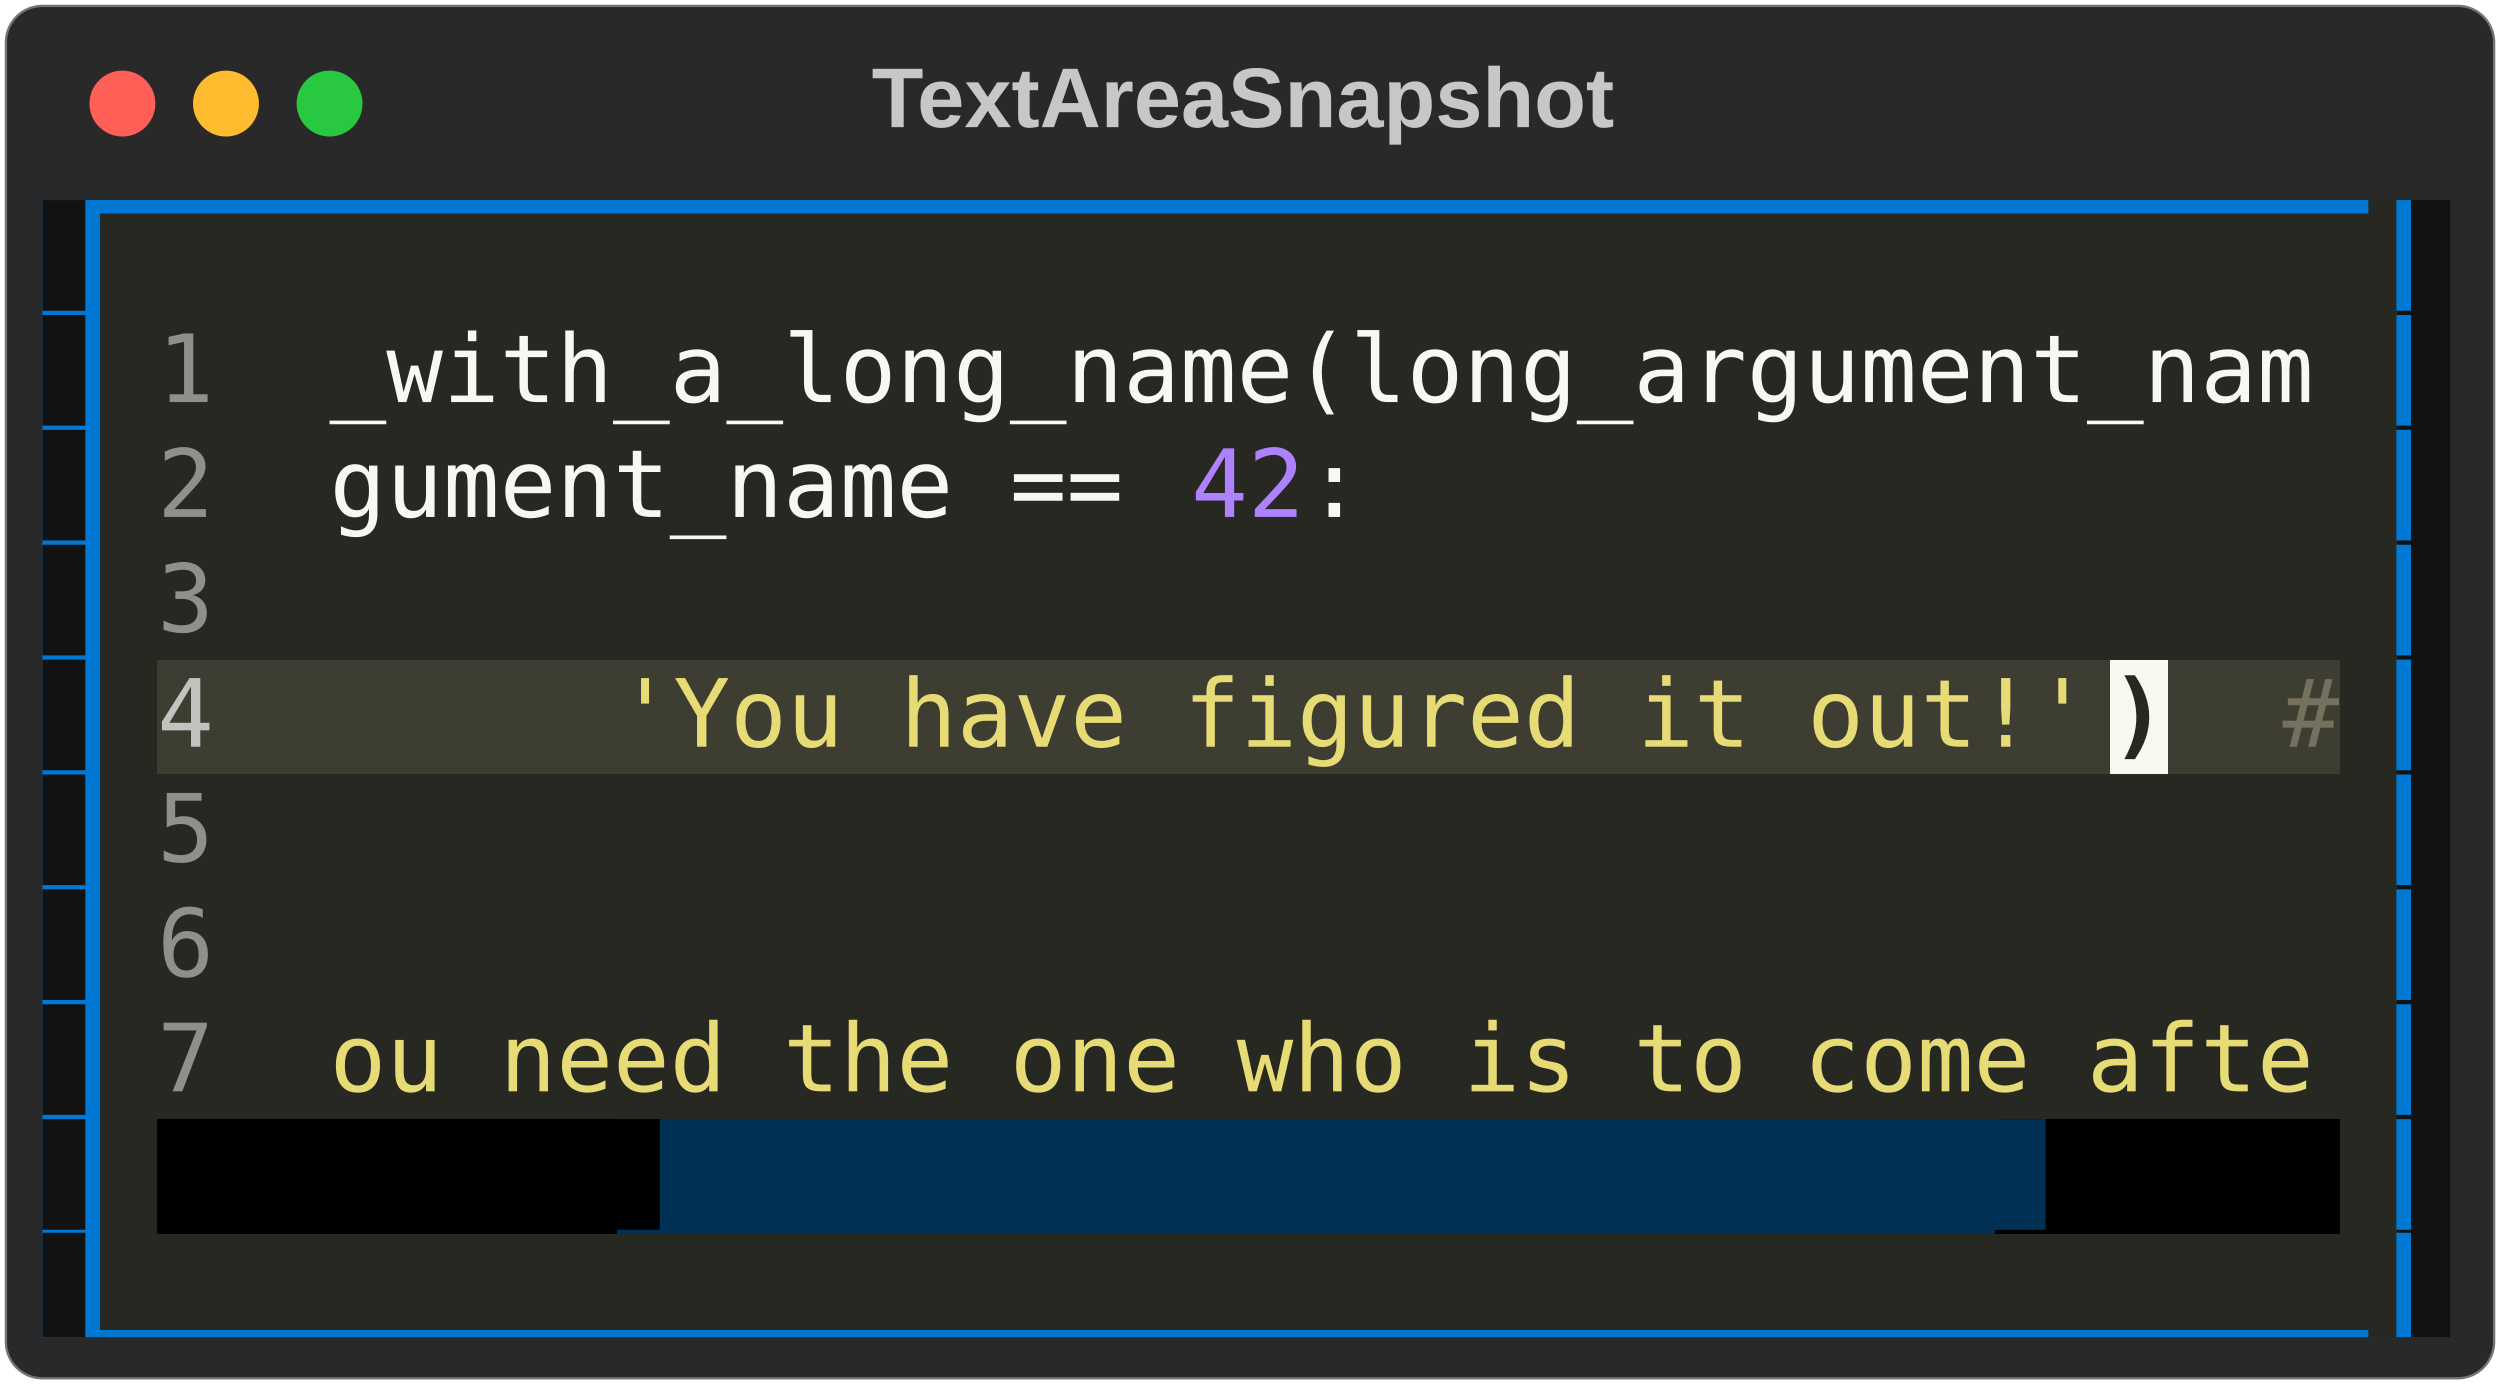
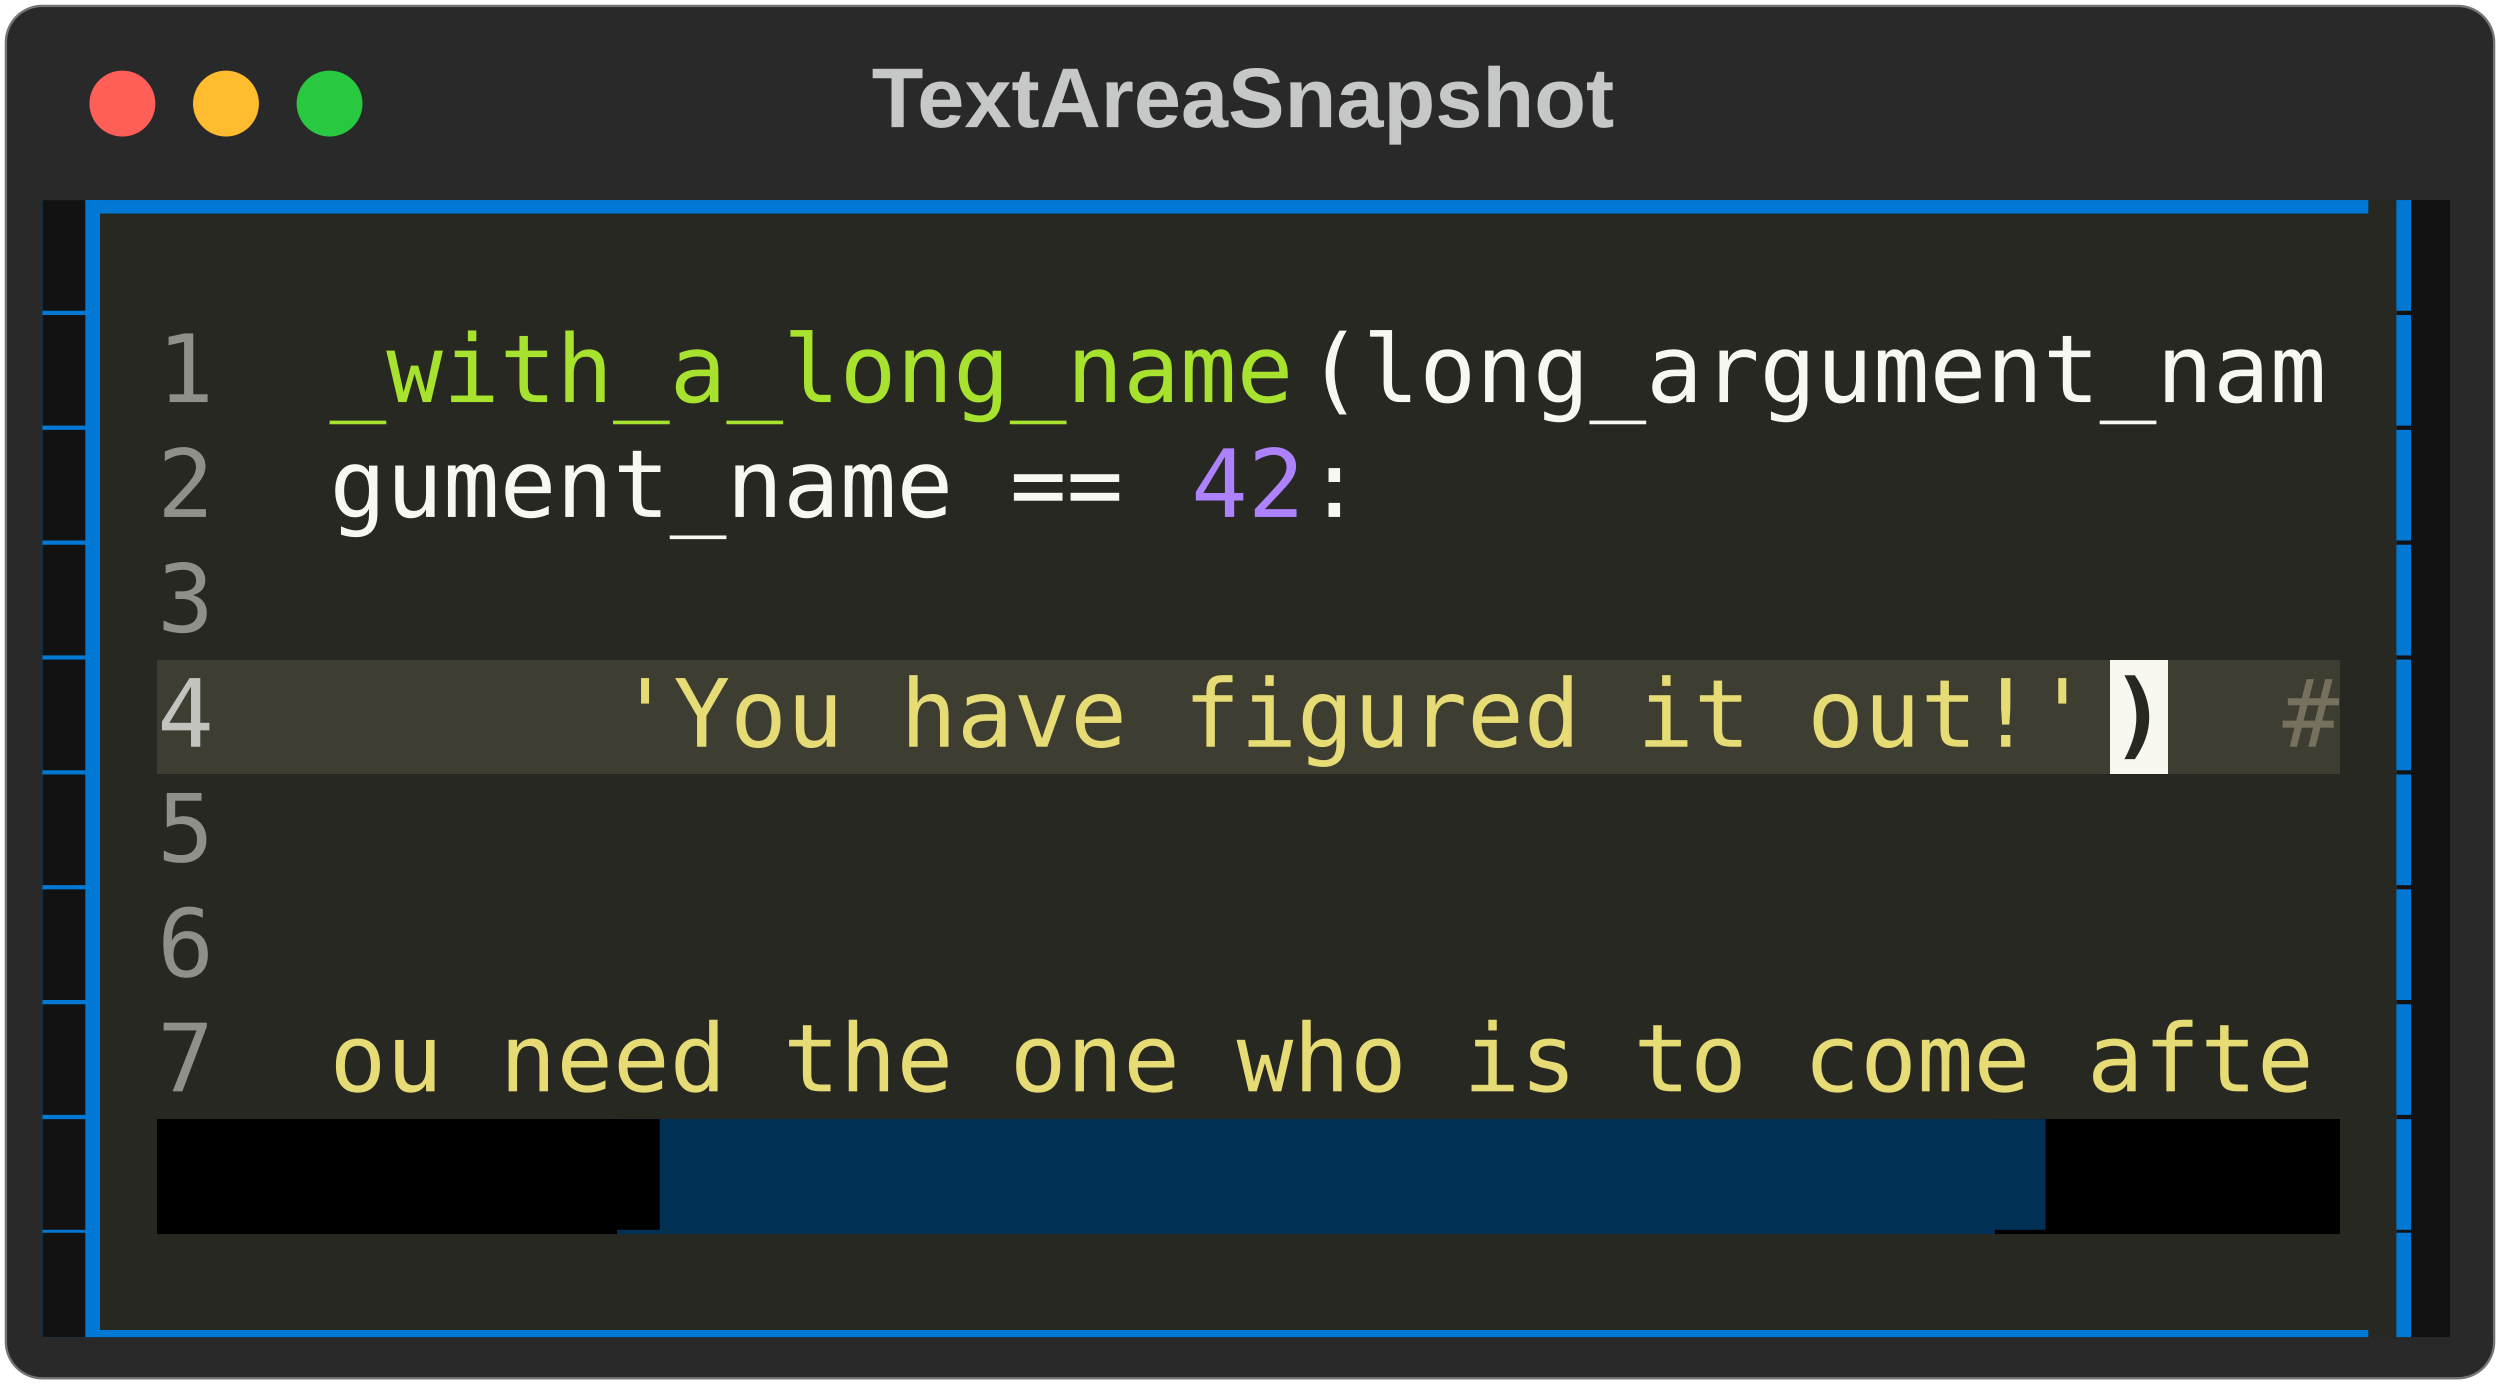
<svg xmlns="http://www.w3.org/2000/svg" class="rich-terminal" viewBox="0 0 531 294.0">
  <style>

    @font-face {
        font-family: "Fira Code";
        src: local("FiraCode-Regular"),
                url("https://cdnjs.cloudflare.com/ajax/libs/firacode/6.2.0/woff2/FiraCode-Regular.woff2") format("woff2"),
                url("https://cdnjs.cloudflare.com/ajax/libs/firacode/6.2.0/woff/FiraCode-Regular.woff") format("woff");
        font-style: normal;
        font-weight: 400;
    }
    @font-face {
        font-family: "Fira Code";
        src: local("FiraCode-Bold"),
                url("https://cdnjs.cloudflare.com/ajax/libs/firacode/6.2.0/woff2/FiraCode-Bold.woff2") format("woff2"),
                url("https://cdnjs.cloudflare.com/ajax/libs/firacode/6.2.0/woff/FiraCode-Bold.woff") format("woff");
        font-style: bold;
        font-weight: 700;
    }

    .terminal-matrix {
        font-family: Fira Code, monospace;
        font-size: 20px;
        line-height: 24.4px;
        font-variant-east-asian: full-width;
    }

    .terminal-title {
        font-size: 18px;
        font-weight: bold;
        font-family: arial;
    }

    .terminal-r1 { fill: #121212 }
.terminal-r2 { fill: #0178d4 }
.terminal-r3 { fill: #c5c8c6 }
.terminal-r4 { fill: #90908a }
- .terminal-r5 { fill: #f8f8f2 }
- .terminal-r6 { fill: #ae81ff }
- .terminal-r7 { fill: #c2c2bf }
- .terminal-r8 { fill: #e6db74 }
- .terminal-r9 { fill: #272822;font-weight: bold }
- .terminal-r10 { fill: #75715e }
- .terminal-r11 { fill: #000000 }
- .terminal-r12 { fill: #272822 }
- .terminal-r13 { fill: #003054 }
+ .terminal-r5 { fill: #a6e22e }
+ .terminal-r6 { fill: #f8f8f2 }
+ .terminal-r7 { fill: #ae81ff }
+ .terminal-r8 { fill: #c2c2bf }
+ .terminal-r9 { fill: #e6db74 }
+ .terminal-r10 { fill: #272822;font-weight: bold }
+ .terminal-r11 { fill: #75715e }
+ .terminal-r12 { fill: #000000 }
+ .terminal-r13 { fill: #272822 }
+ .terminal-r14 { fill: #003054 }
    </style>
  <defs>
    <clipPath id="terminal-clip-terminal">
      <rect x="0" y="0" width="511.4" height="243.0" />
    </clipPath>
    <clipPath id="terminal-line-0">
      <rect x="0" y="1.5" width="512.4" height="24.65" />
    </clipPath>
    <clipPath id="terminal-line-1">
      <rect x="0" y="25.9" width="512.4" height="24.65" />
    </clipPath>
    <clipPath id="terminal-line-2">
      <rect x="0" y="50.3" width="512.4" height="24.65" />
    </clipPath>
    <clipPath id="terminal-line-3">
      <rect x="0" y="74.7" width="512.4" height="24.65" />
    </clipPath>
    <clipPath id="terminal-line-4">
      <rect x="0" y="99.1" width="512.4" height="24.65" />
    </clipPath>
    <clipPath id="terminal-line-5">
      <rect x="0" y="123.5" width="512.4" height="24.65" />
    </clipPath>
    <clipPath id="terminal-line-6">
      <rect x="0" y="147.9" width="512.4" height="24.65" />
    </clipPath>
    <clipPath id="terminal-line-7">
      <rect x="0" y="172.3" width="512.4" height="24.65" />
    </clipPath>
    <clipPath id="terminal-line-8">
      <rect x="0" y="196.7" width="512.4" height="24.65" />
    </clipPath>
  </defs>
  <rect fill="#292929" stroke="rgba(255,255,255,0.35)" stroke-width="1" x="1" y="1" width="529" height="292" rx="8" />
  <text class="terminal-title" fill="#c5c8c6" text-anchor="middle" x="264" y="27">TextAreaSnapshot</text>
  <g transform="translate(26,22)">
    <circle cx="0" cy="0" r="7" fill="#ff5f57" />
    <circle cx="22" cy="0" r="7" fill="#febc2e" />
    <circle cx="44" cy="0" r="7" fill="#28c840" />
  </g>
  <g transform="translate(9, 41)" clip-path="url(#terminal-clip-terminal)">
    <rect fill="#0178d4" x="0" y="1.5" width="12.2" height="24.65" shape-rendering="crispEdges" />
    <rect fill="#272822" x="12.2" y="1.5" width="488" height="24.65" shape-rendering="crispEdges" />
    <rect fill="#121212" x="500.2" y="1.5" width="12.2" height="24.65" shape-rendering="crispEdges" />
    <rect fill="#0178d4" x="0" y="25.9" width="12.2" height="24.65" shape-rendering="crispEdges" />
    <rect fill="#272822" x="12.2" y="25.9" width="12.2" height="24.65" shape-rendering="crispEdges" />
    <rect fill="#272822" x="24.4" y="25.9" width="36.6" height="24.65" shape-rendering="crispEdges" />
-     <rect fill="#272822" x="61" y="25.9" width="427" height="24.65" shape-rendering="crispEdges" />
+     <rect fill="#272822" x="61" y="25.9" width="207.4" height="24.65" shape-rendering="crispEdges" />
+     <rect fill="#272822" x="268.4" y="25.9" width="219.6" height="24.65" shape-rendering="crispEdges" />
    <rect fill="#272822" x="488" y="25.9" width="12.2" height="24.65" shape-rendering="crispEdges" />
    <rect fill="#121212" x="500.2" y="25.9" width="12.2" height="24.65" shape-rendering="crispEdges" />
    <rect fill="#0178d4" x="0" y="50.3" width="12.2" height="24.65" shape-rendering="crispEdges" />
    <rect fill="#272822" x="12.2" y="50.3" width="12.2" height="24.65" shape-rendering="crispEdges" />
    <rect fill="#272822" x="24.4" y="50.3" width="36.6" height="24.65" shape-rendering="crispEdges" />
    <rect fill="#272822" x="61" y="50.3" width="183" height="24.65" shape-rendering="crispEdges" />
    <rect fill="#272822" x="244" y="50.3" width="24.4" height="24.65" shape-rendering="crispEdges" />
    <rect fill="#272822" x="268.4" y="50.3" width="219.6" height="24.65" shape-rendering="crispEdges" />
    <rect fill="#272822" x="488" y="50.3" width="12.2" height="24.65" shape-rendering="crispEdges" />
    <rect fill="#121212" x="500.2" y="50.3" width="12.2" height="24.65" shape-rendering="crispEdges" />
    <rect fill="#0178d4" x="0" y="74.7" width="12.2" height="24.65" shape-rendering="crispEdges" />
    <rect fill="#272822" x="12.2" y="74.7" width="12.2" height="24.65" shape-rendering="crispEdges" />
    <rect fill="#272822" x="24.4" y="74.7" width="36.6" height="24.65" shape-rendering="crispEdges" />
    <rect fill="#272822" x="61" y="74.7" width="427" height="24.65" shape-rendering="crispEdges" />
    <rect fill="#272822" x="488" y="74.7" width="12.2" height="24.65" shape-rendering="crispEdges" />
    <rect fill="#121212" x="500.2" y="74.7" width="12.2" height="24.65" shape-rendering="crispEdges" />
    <rect fill="#0178d4" x="0" y="99.1" width="12.2" height="24.65" shape-rendering="crispEdges" />
    <rect fill="#272822" x="12.2" y="99.1" width="12.2" height="24.65" shape-rendering="crispEdges" />
    <rect fill="#3e3d32" x="24.4" y="99.1" width="36.6" height="24.65" shape-rendering="crispEdges" />
    <rect fill="#3e3d32" x="61" y="99.1" width="61" height="24.65" shape-rendering="crispEdges" />
    <rect fill="#3e3d32" x="122" y="99.1" width="317.2" height="24.65" shape-rendering="crispEdges" />
    <rect fill="#f8f8f0" x="439.2" y="99.1" width="12.2" height="24.65" shape-rendering="crispEdges" />
    <rect fill="#3e3d32" x="451.4" y="99.1" width="24.4" height="24.65" shape-rendering="crispEdges" />
    <rect fill="#3e3d32" x="475.8" y="99.1" width="12.2" height="24.65" shape-rendering="crispEdges" />
    <rect fill="#272822" x="488" y="99.1" width="12.2" height="24.65" shape-rendering="crispEdges" />
    <rect fill="#121212" x="500.2" y="99.1" width="12.2" height="24.65" shape-rendering="crispEdges" />
    <rect fill="#0178d4" x="0" y="123.5" width="12.2" height="24.65" shape-rendering="crispEdges" />
    <rect fill="#272822" x="12.2" y="123.5" width="12.2" height="24.65" shape-rendering="crispEdges" />
    <rect fill="#272822" x="24.4" y="123.5" width="36.6" height="24.65" shape-rendering="crispEdges" />
    <rect fill="#272822" x="61" y="123.5" width="427" height="24.65" shape-rendering="crispEdges" />
    <rect fill="#272822" x="488" y="123.5" width="12.2" height="24.65" shape-rendering="crispEdges" />
    <rect fill="#121212" x="500.2" y="123.5" width="12.2" height="24.65" shape-rendering="crispEdges" />
    <rect fill="#0178d4" x="0" y="147.9" width="12.2" height="24.65" shape-rendering="crispEdges" />
    <rect fill="#272822" x="12.2" y="147.9" width="12.2" height="24.65" shape-rendering="crispEdges" />
    <rect fill="#272822" x="24.4" y="147.9" width="36.6" height="24.65" shape-rendering="crispEdges" />
    <rect fill="#272822" x="61" y="147.9" width="427" height="24.65" shape-rendering="crispEdges" />
    <rect fill="#272822" x="488" y="147.9" width="12.2" height="24.65" shape-rendering="crispEdges" />
    <rect fill="#121212" x="500.2" y="147.9" width="12.2" height="24.65" shape-rendering="crispEdges" />
    <rect fill="#0178d4" x="0" y="172.3" width="12.2" height="24.65" shape-rendering="crispEdges" />
    <rect fill="#272822" x="12.2" y="172.3" width="12.2" height="24.65" shape-rendering="crispEdges" />
    <rect fill="#272822" x="24.4" y="172.3" width="36.6" height="24.65" shape-rendering="crispEdges" />
    <rect fill="#272822" x="61" y="172.3" width="427" height="24.65" shape-rendering="crispEdges" />
    <rect fill="#272822" x="488" y="172.3" width="12.2" height="24.65" shape-rendering="crispEdges" />
    <rect fill="#121212" x="500.2" y="172.3" width="12.2" height="24.65" shape-rendering="crispEdges" />
    <rect fill="#0178d4" x="0" y="196.7" width="12.2" height="24.65" shape-rendering="crispEdges" />
    <rect fill="#272822" x="12.2" y="196.7" width="12.2" height="24.65" shape-rendering="crispEdges" />
    <rect fill="#000000" x="24.4" y="196.7" width="97.6" height="24.65" shape-rendering="crispEdges" />
    <rect fill="#003054" x="122" y="196.7" width="12.2" height="24.65" shape-rendering="crispEdges" />
    <rect fill="#003054" x="134.2" y="196.7" width="280.6" height="24.65" shape-rendering="crispEdges" />
    <rect fill="#000000" x="414.8" y="196.7" width="12.2" height="24.65" shape-rendering="crispEdges" />
    <rect fill="#000000" x="427" y="196.7" width="61" height="24.65" shape-rendering="crispEdges" />
    <rect fill="#272822" x="488" y="196.7" width="12.2" height="24.65" shape-rendering="crispEdges" />
    <rect fill="#121212" x="500.2" y="196.7" width="12.2" height="24.65" shape-rendering="crispEdges" />
    <rect fill="#0178d4" x="0" y="221.1" width="12.2" height="24.65" shape-rendering="crispEdges" />
    <rect fill="#272822" x="12.2" y="221.1" width="488" height="24.65" shape-rendering="crispEdges" />
    <rect fill="#121212" x="500.2" y="221.1" width="12.2" height="24.65" shape-rendering="crispEdges" />
    <g class="terminal-matrix">
      <text class="terminal-r1" x="0" y="20" textLength="12.2" clip-path="url(#terminal-line-0)">▊</text>
      <text class="terminal-r2" x="12.2" y="20" textLength="488" clip-path="url(#terminal-line-0)">▔▔▔▔▔▔▔▔▔▔▔▔▔▔▔▔▔▔▔▔▔▔▔▔▔▔▔▔▔▔▔▔▔▔▔▔▔▔▔▔</text>
      <text class="terminal-r2" x="500.2" y="20" textLength="12.2" clip-path="url(#terminal-line-0)">▎</text>
      <text class="terminal-r3" x="512.4" y="20" textLength="12.2" clip-path="url(#terminal-line-0)">
</text>
      <text class="terminal-r1" x="0" y="44.4" textLength="12.2" clip-path="url(#terminal-line-1)">▊</text>
      <text class="terminal-r4" x="24.4" y="44.4" textLength="36.6" clip-path="url(#terminal-line-1)">1  </text>
-       <text class="terminal-r5" x="61" y="44.4" textLength="427" clip-path="url(#terminal-line-1)">_with_a_long_name(long_argument_nam</text>
+       <text class="terminal-r5" x="61" y="44.4" textLength="207.4" clip-path="url(#terminal-line-1)">_with_a_long_name</text>
+       <text class="terminal-r6" x="268.4" y="44.4" textLength="219.6" clip-path="url(#terminal-line-1)">(long_argument_nam</text>
      <text class="terminal-r2" x="500.2" y="44.4" textLength="12.2" clip-path="url(#terminal-line-1)">▎</text>
      <text class="terminal-r3" x="512.4" y="44.4" textLength="12.2" clip-path="url(#terminal-line-1)">
</text>
      <text class="terminal-r1" x="0" y="68.8" textLength="12.2" clip-path="url(#terminal-line-2)">▊</text>
      <text class="terminal-r4" x="24.4" y="68.8" textLength="36.6" clip-path="url(#terminal-line-2)">2  </text>
-       <text class="terminal-r5" x="61" y="68.8" textLength="183" clip-path="url(#terminal-line-2)">gument_name == </text>
-       <text class="terminal-r6" x="244" y="68.8" textLength="24.4" clip-path="url(#terminal-line-2)">42</text>
-       <text class="terminal-r5" x="268.4" y="68.8" textLength="219.6" clip-path="url(#terminal-line-2)">:                 </text>
+       <text class="terminal-r6" x="61" y="68.8" textLength="183" clip-path="url(#terminal-line-2)">gument_name == </text>
+       <text class="terminal-r7" x="244" y="68.8" textLength="24.4" clip-path="url(#terminal-line-2)">42</text>
+       <text class="terminal-r6" x="268.4" y="68.8" textLength="219.6" clip-path="url(#terminal-line-2)">:                 </text>
      <text class="terminal-r2" x="500.2" y="68.8" textLength="12.2" clip-path="url(#terminal-line-2)">▎</text>
      <text class="terminal-r3" x="512.4" y="68.8" textLength="12.2" clip-path="url(#terminal-line-2)">
</text>
      <text class="terminal-r1" x="0" y="93.2" textLength="12.2" clip-path="url(#terminal-line-3)">▊</text>
      <text class="terminal-r4" x="24.4" y="93.2" textLength="36.6" clip-path="url(#terminal-line-3)">3  </text>
      <text class="terminal-r2" x="500.2" y="93.2" textLength="12.2" clip-path="url(#terminal-line-3)">▎</text>
      <text class="terminal-r3" x="512.4" y="93.2" textLength="12.2" clip-path="url(#terminal-line-3)">
</text>
      <text class="terminal-r1" x="0" y="117.6" textLength="12.2" clip-path="url(#terminal-line-4)">▊</text>
-       <text class="terminal-r7" x="24.4" y="117.6" textLength="36.6" clip-path="url(#terminal-line-4)">4  </text>
-       <text class="terminal-r8" x="122" y="117.6" textLength="317.2" clip-path="url(#terminal-line-4)">'You have figured it out!'</text>
-       <text class="terminal-r9" x="439.2" y="117.6" textLength="12.2" clip-path="url(#terminal-line-4)">)</text>
-       <text class="terminal-r10" x="475.8" y="117.6" textLength="12.2" clip-path="url(#terminal-line-4)">#</text>
+       <text class="terminal-r8" x="24.4" y="117.6" textLength="36.6" clip-path="url(#terminal-line-4)">4  </text>
+       <text class="terminal-r9" x="122" y="117.6" textLength="317.2" clip-path="url(#terminal-line-4)">'You have figured it out!'</text>
+       <text class="terminal-r10" x="439.2" y="117.6" textLength="12.2" clip-path="url(#terminal-line-4)">)</text>
+       <text class="terminal-r11" x="475.8" y="117.6" textLength="12.2" clip-path="url(#terminal-line-4)">#</text>
      <text class="terminal-r2" x="500.2" y="117.6" textLength="12.2" clip-path="url(#terminal-line-4)">▎</text>
      <text class="terminal-r3" x="512.4" y="117.6" textLength="12.2" clip-path="url(#terminal-line-4)">
</text>
      <text class="terminal-r1" x="0" y="142" textLength="12.2" clip-path="url(#terminal-line-5)">▊</text>
      <text class="terminal-r4" x="24.4" y="142" textLength="36.6" clip-path="url(#terminal-line-5)">5  </text>
      <text class="terminal-r2" x="500.2" y="142" textLength="12.2" clip-path="url(#terminal-line-5)">▎</text>
      <text class="terminal-r3" x="512.4" y="142" textLength="12.2" clip-path="url(#terminal-line-5)">
</text>
      <text class="terminal-r1" x="0" y="166.4" textLength="12.2" clip-path="url(#terminal-line-6)">▊</text>
      <text class="terminal-r4" x="24.4" y="166.4" textLength="36.6" clip-path="url(#terminal-line-6)">6  </text>
      <text class="terminal-r2" x="500.2" y="166.4" textLength="12.2" clip-path="url(#terminal-line-6)">▎</text>
      <text class="terminal-r3" x="512.4" y="166.4" textLength="12.2" clip-path="url(#terminal-line-6)">
</text>
      <text class="terminal-r1" x="0" y="190.8" textLength="12.2" clip-path="url(#terminal-line-7)">▊</text>
      <text class="terminal-r4" x="24.4" y="190.8" textLength="36.6" clip-path="url(#terminal-line-7)">7  </text>
-       <text class="terminal-r8" x="61" y="190.8" textLength="427" clip-path="url(#terminal-line-7)">ou need the one who is to come afte</text>
+       <text class="terminal-r9" x="61" y="190.8" textLength="427" clip-path="url(#terminal-line-7)">ou need the one who is to come afte</text>
      <text class="terminal-r2" x="500.2" y="190.8" textLength="12.2" clip-path="url(#terminal-line-7)">▎</text>
      <text class="terminal-r3" x="512.4" y="190.8" textLength="12.2" clip-path="url(#terminal-line-7)">
</text>
      <text class="terminal-r1" x="0" y="215.2" textLength="12.2" clip-path="url(#terminal-line-8)">▊</text>
-       <text class="terminal-r11" x="122" y="215.2" textLength="12.2" clip-path="url(#terminal-line-8)">▊</text>
-       <text class="terminal-r13" x="414.8" y="215.2" textLength="12.2" clip-path="url(#terminal-line-8)">▉</text>
+       <text class="terminal-r12" x="122" y="215.2" textLength="12.2" clip-path="url(#terminal-line-8)">▊</text>
+       <text class="terminal-r14" x="414.8" y="215.2" textLength="12.2" clip-path="url(#terminal-line-8)">▉</text>
      <text class="terminal-r2" x="500.2" y="215.2" textLength="12.2" clip-path="url(#terminal-line-8)">▎</text>
      <text class="terminal-r3" x="512.4" y="215.2" textLength="12.2" clip-path="url(#terminal-line-8)">
</text>
      <text class="terminal-r1" x="0" y="239.6" textLength="12.2" clip-path="url(#terminal-line-9)">▊</text>
      <text class="terminal-r2" x="12.2" y="239.6" textLength="488" clip-path="url(#terminal-line-9)">▁▁▁▁▁▁▁▁▁▁▁▁▁▁▁▁▁▁▁▁▁▁▁▁▁▁▁▁▁▁▁▁▁▁▁▁▁▁▁▁</text>
      <text class="terminal-r2" x="500.2" y="239.6" textLength="12.2" clip-path="url(#terminal-line-9)">▎</text>
    </g>
  </g>
</svg>
